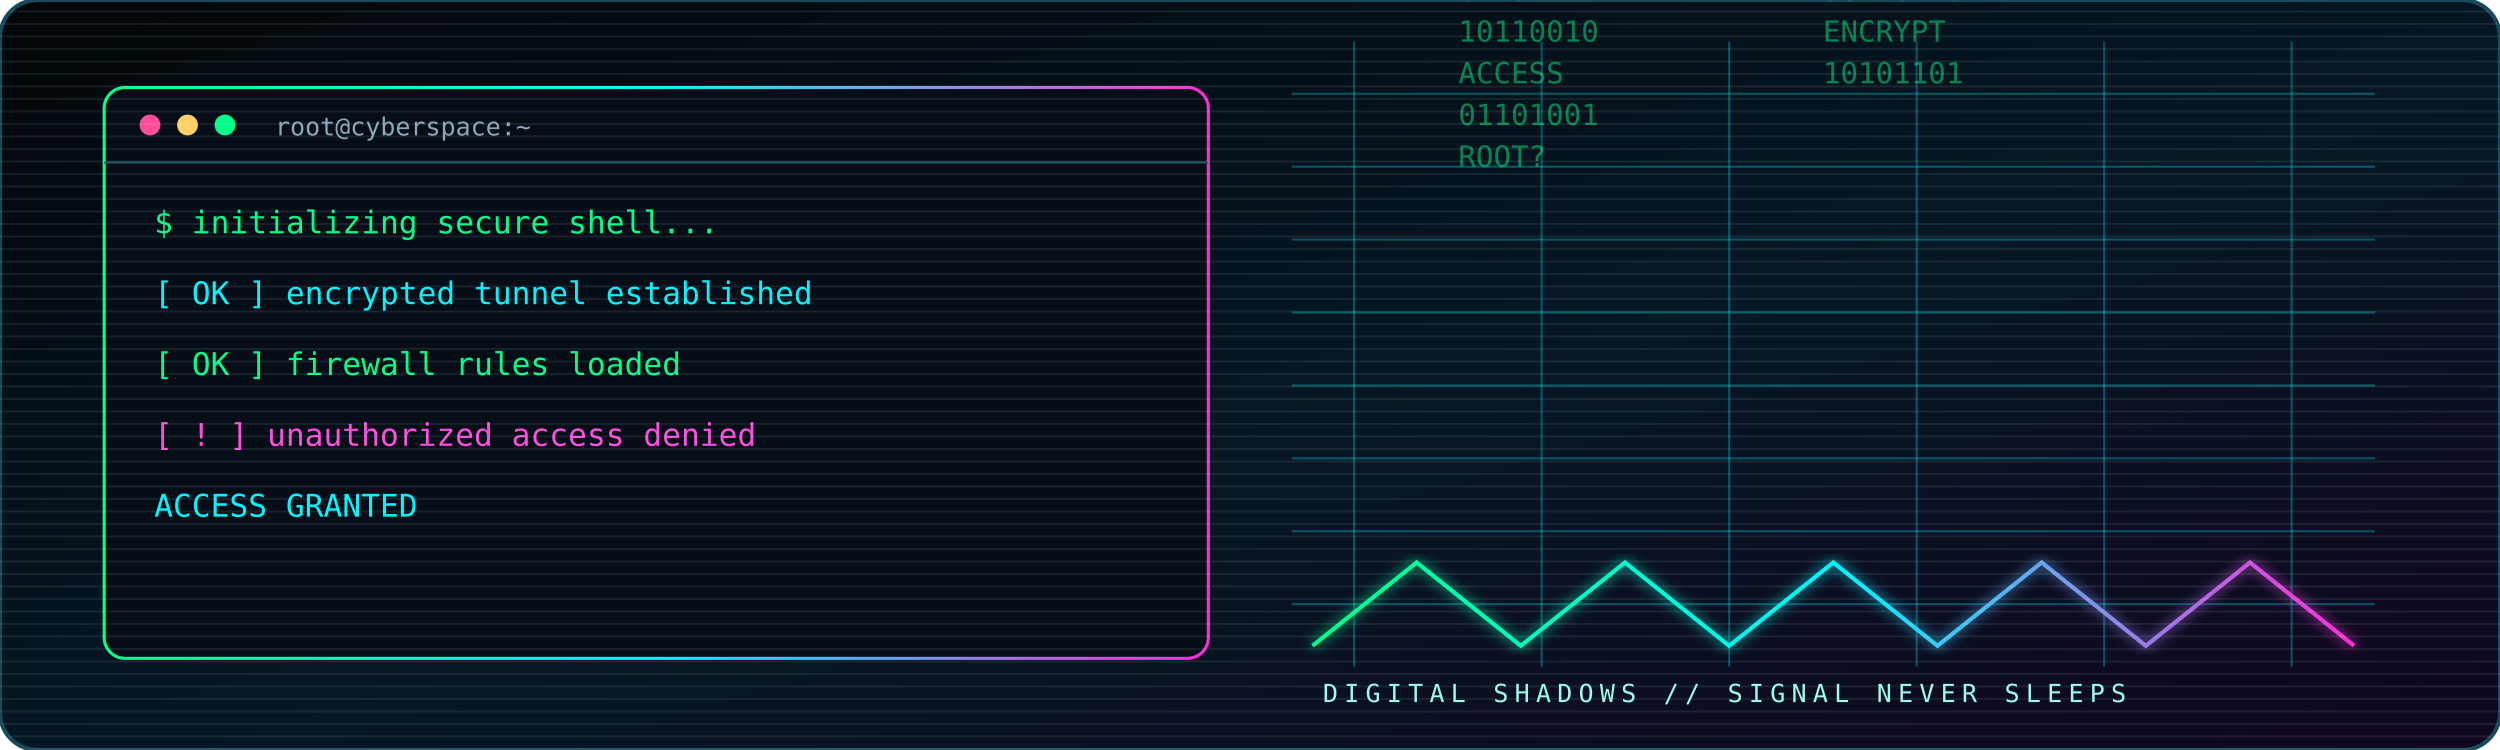
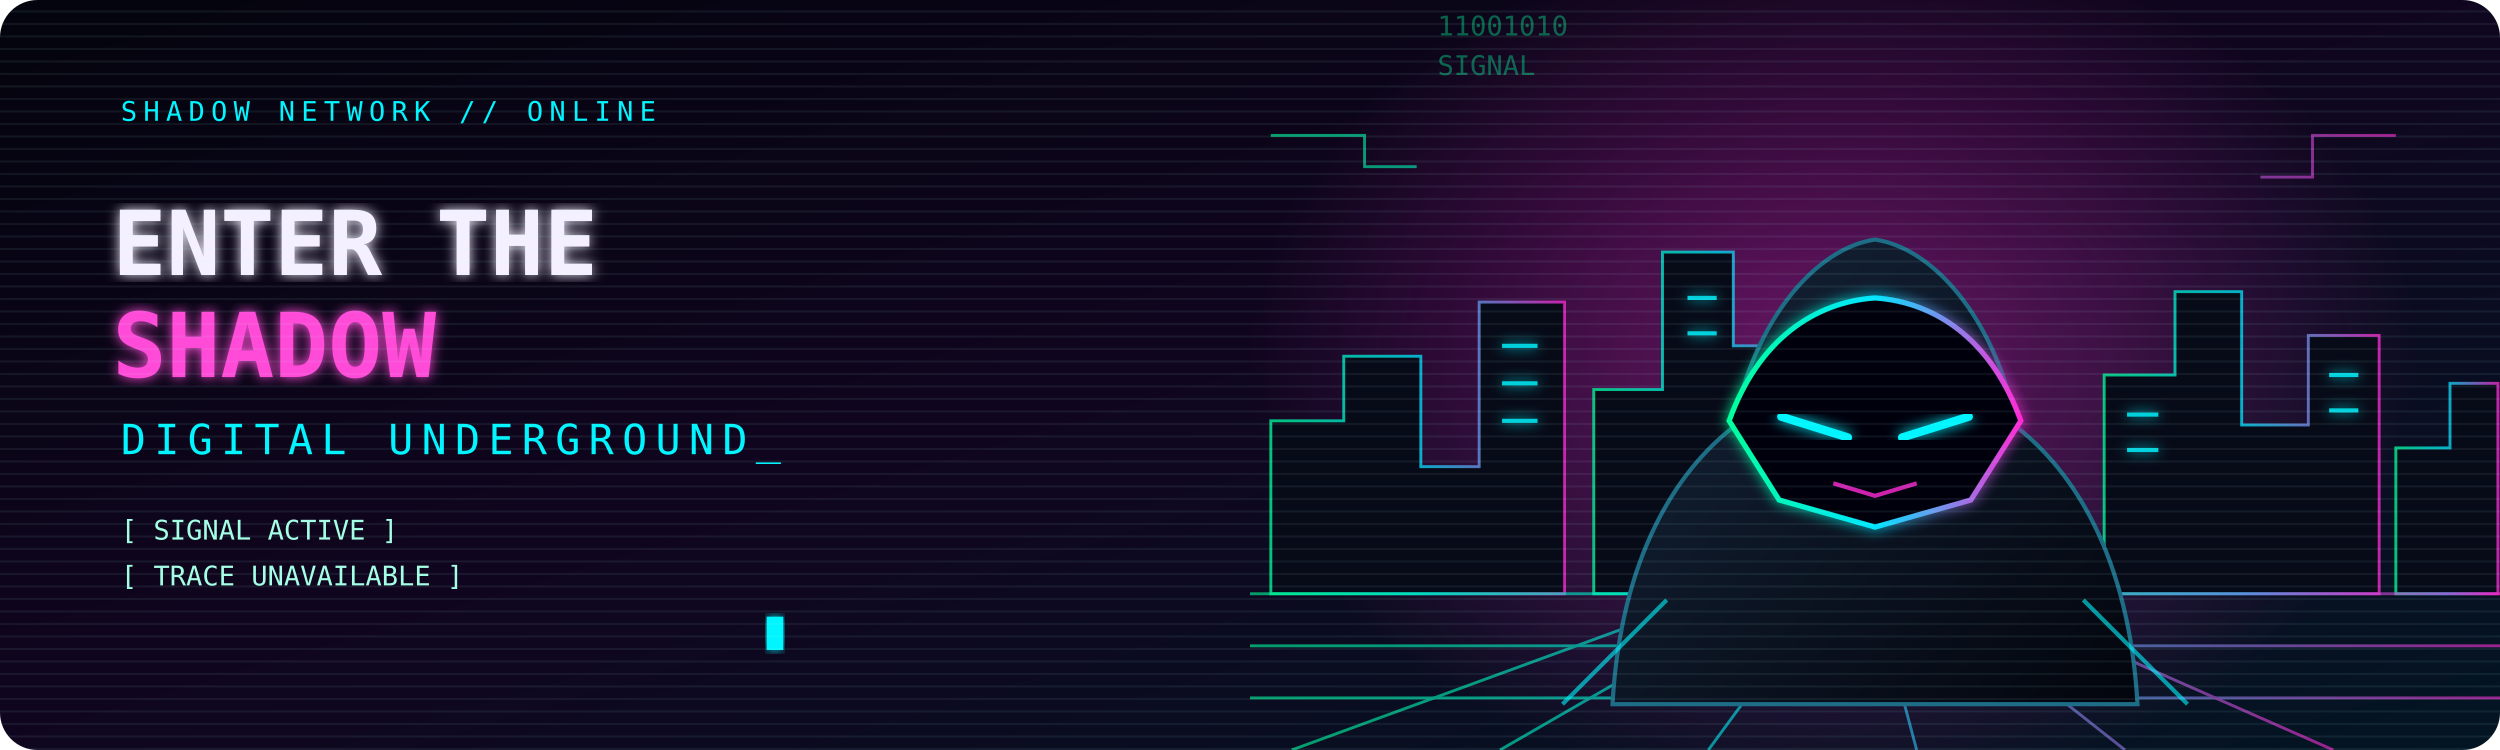
<svg xmlns="http://www.w3.org/2000/svg" width="1200" height="360" viewBox="0 0 1200 360" role="img" aria-labelledby="title desc">
  <defs>
    <linearGradient id="bg" x1="0" y1="0" x2="1" y2="1">
-       <stop offset="0%" stop-color="#020609" />
-       <stop offset="55%" stop-color="#061725" />
-       <stop offset="100%" stop-color="#10051f" />
+       <stop offset="0%" stop-color="#03040d" />
+       <stop offset="48%" stop-color="#10051f" />
+       <stop offset="100%" stop-color="#031522" />
    </linearGradient>
    <linearGradient id="neon" x1="0" y1="0" x2="1" y2="0">
-       <stop offset="0%" stop-color="#00ff88" />
-       <stop offset="50%" stop-color="#00f5ff" />
+       <stop offset="0%" stop-color="#00ff9d" />
+       <stop offset="50%" stop-color="#00e5ff" />
      <stop offset="100%" stop-color="#ff2bd6" />
    </linearGradient>
+     <linearGradient id="hood" x1="0" y1="0" x2="1" y2="1">
+       <stop offset="0%" stop-color="#15253a" />
+       <stop offset="100%" stop-color="#03050d" />
+     </linearGradient>
+     <radialGradient id="aura">
+       <stop offset="0%" stop-color="#ff2bd6" stop-opacity=".38" />
+       <stop offset="100%" stop-color="#ff2bd6" stop-opacity="0" />
+     </radialGradient>
+     <pattern id="scan" width="3" height="6" patternUnits="userSpaceOnUse">
+       <path d="M0 5.5H3" stroke="#b8fff4" stroke-opacity=".07" />
+     </pattern>
    <filter id="glow">
-       <feGaussianBlur stdDeviation="3" result="b" />
+       <feGaussianBlur stdDeviation="3" result="blur" />
      <feMerge>
-         <feMergeNode in="b" />
+         <feMergeNode in="blur" />
        <feMergeNode in="SourceGraphic" />
      </feMerge>
    </filter>
-     <pattern id="scan" width="3" height="6" patternUnits="userSpaceOnUse">
-       <path d="M0 5.5H3" stroke="#d8fff3" stroke-opacity=".08" />
-     </pattern>
  </defs>
-   <rect width="1200" height="360" rx="18" fill="url(#bg)" stroke="#174b5b" stroke-width="2" />
-   <g opacity=".48" fill="#00ff88" font-family="monospace" font-size="14">
-     <text x="700" y="-20">01010110<tspan x="700" dy="20">0xA31F</tspan>
-       <tspan x="700" dy="20">10110010</tspan>
-       <tspan x="700" dy="20">ACCESS</tspan>
-       <tspan x="700" dy="20">01101001</tspan>
-       <tspan x="700" dy="20">ROOT?</tspan>
-       <animateTransform attributeName="transform" type="translate" from="0 -100" to="0 410" dur="8s" repeatCount="indefinite" />
+   <rect width="1200" height="360" rx="18" fill="url(#bg)" />
+   <ellipse cx="880" cy="175" rx="280" ry="210" fill="url(#aura)" />
+   <g opacity=".38" fill="#00ff9d" font-family="monospace" font-size="13">
+     <text x="690" y="-40">01011010<tspan x="690" dy="19">10100101</tspan>
+       <tspan x="690" dy="19">0xA31F</tspan>
+       <tspan x="690" dy="19">11001010</tspan>
+       <tspan x="690" dy="19">SIGNAL</tspan>
+       <animateTransform attributeName="transform" type="translate" from="0 -50" to="0 460" dur="8s" repeatCount="indefinite" />
    </text>
-     <text x="780" y="-120">10110101<tspan x="780" dy="20">01001010</tspan>
-       <tspan x="780" dy="20">NODE_07</tspan>
-       <tspan x="780" dy="20">11001010</tspan>
-       <tspan x="780" dy="20">01101001</tspan>
-       <tspan x="780" dy="20">0xFF02</tspan>
+     <text x="760" y="-150">10110010<tspan x="760" dy="19">ACCESS</tspan>
+       <tspan x="760" dy="19">00101101</tspan>
+       <tspan x="760" dy="19">0xFF02</tspan>
+       <tspan x="760" dy="19">TRACE_OFF</tspan>
      <animateTransform attributeName="transform" type="translate" from="0 -80" to="0 500" dur="11s" repeatCount="indefinite" />
    </text>
-     <text x="875" y="-60">11010001<tspan x="875" dy="20">01011010</tspan>
-       <tspan x="875" dy="20">TRACE_OFF</tspan>
-       <tspan x="875" dy="20">00110110</tspan>
-       <tspan x="875" dy="20">ENCRYPT</tspan>
-       <tspan x="875" dy="20">10101101</tspan>
-       <animateTransform attributeName="transform" type="translate" from="0 -140" to="0 470" dur="9s" repeatCount="indefinite" />
-     </text>
-     <text x="1110" y="-150">01011011<tspan x="1110" dy="20">10101010</tspan>
-       <tspan x="1110" dy="20">0xC0DE</tspan>
-       <tspan x="1110" dy="20">01010101</tspan>
-       <tspan x="1110" dy="20">SIGNAL</tspan>
-       <animateTransform attributeName="transform" type="translate" from="0 -100" to="0 490" dur="7s" repeatCount="indefinite" />
+     <text x="1125" y="-90">11010001<tspan x="1125" dy="19">01011010</tspan>
+       <tspan x="1125" dy="19">ENCRYPT</tspan>
+       <tspan x="1125" dy="19">10101101</tspan>
+       <animateTransform attributeName="transform" type="translate" from="0 -70" to="0 470" dur="9s" repeatCount="indefinite" />
    </text>
  </g>
-   <g stroke="#00f5ff" stroke-opacity=".3" fill="none">
-     <path d="M620 45H1140M620 80H1140M620 115H1140M620 150H1140M620 185H1140M620 220H1140M620 255H1140M620 290H1140" />
-     <path d="M650 20V320M740 20V320M830 20V320M920 20V320M1010 20V320M1100 20V320" />
+   <g fill="#070a17" stroke="url(#neon)" stroke-opacity=".75" stroke-width="1.4">
+     <path d="M610 285V202H645V171H682V224H710V145H751V285Z" />
+     <path d="M765 285V187H798V121H832V166H860V205H886V285Z" />
+     <path d="M1010 285V180H1044V140H1076V204H1108V161H1142V285Z" />
+     <path d="M1150 285V215H1176V184H1199V285Z" />
  </g>
-   <g>
-     <rect x="50" y="42" width="530" height="274" rx="10" fill="#050d17" stroke="url(#neon)" stroke-width="1.5" />
-     <path d="M50 78H580" stroke="#1c5362" />
-     <circle cx="72" cy="60" r="5" fill="#ff4d9d" />
-     <circle cx="90" cy="60" r="5" fill="#ffd166" />
-     <circle cx="108" cy="60" r="5" fill="#00ff88" />
-     <text x="132" y="65" font-family="monospace" font-size="12" fill="#8ba8bb">root@cyberspace:~</text>
-     <g font-family="monospace" font-size="15">
-       <text x="74" y="112" fill="#00ff88">$ initializing secure shell...<animate attributeName="opacity" values="1;0.35;1" dur="2.8s" repeatCount="indefinite" />
-       </text>
-       <text x="74" y="146" fill="#00f5ff">[ OK ] encrypted tunnel established</text>
-       <text x="74" y="180" fill="#00ff88">[ OK ] firewall rules loaded</text>
-       <text x="74" y="214" fill="#ff4de1">[ ! ] unauthorized access denied</text>
-       <text x="74" y="248" fill="#00f5ff">ACCESS GRANTED<span fill="#00ff88"> _<animate attributeName="opacity" values="1;0;1" dur="1s" repeatCount="indefinite" />
-         </span>
-       </text>
-     </g>
-     <path d="M74 272H340" stroke="url(#neon)" stroke-width="2" filter="url(#glow)" />
+   <g stroke="#00f5ff" stroke-width="2" opacity=".85" filter="url(#glow)">
+     <path d="M721 166H738M721 184H738M721 202H738M810 143H824M810 160H824M1021 199H1036M1021 216H1036M1118 180H1132M1118 197H1132" />
  </g>
-   <g fill="none" stroke="url(#neon)" stroke-width="2" filter="url(#glow)">
-     <path d="M630 310L680 270L730 310L780 270L830 310L880 270L930 310L980 270L1030 310L1080 270L1130 310" />
+   <g fill="none" stroke="url(#neon)" stroke-width="1.4" opacity=".6">
+     <path d="M600 285H1200M600 310H1200M600 335H1200" />
+     <path d="M620 360L825 285M720 360L850 285M820 360L875 285M920 360L900 285M1020 360L925 285M1120 360L950 285" />
+     <path d="M610 65H655V80H680M1150 65H1110V85H1085" />
  </g>
+   <g transform="translate(900 198)">
+     <path d="M-126 140C-122 69-95 28-68 7C-58-45-28-79 0-83C28-79 58-45 68 7C95 28 122 69 126 140Z" fill="url(#hood)" stroke="#1d6d86" stroke-width="2" />
+     <path d="M-70 4C-56-35-29-53 0-55C29-53 56-35 70 4L46 42L0 55L-46 42Z" fill="#03060f" stroke="url(#neon)" stroke-width="2.5" filter="url(#glow)" />
+     <path d="M-45 2L-13 12M13 12L45 2" stroke="#00f5ff" stroke-width="4" stroke-linecap="round" filter="url(#glow)" />
+     <path d="M-20 34L0 40L20 34" fill="none" stroke="#ff2bd6" stroke-width="2" opacity=".8" />
+     <path d="M-100 90L-150 140M100 90L150 140" stroke="#00f5ff" stroke-opacity=".6" stroke-width="2" />
+   </g>
+   <g font-family="monospace">
+     <text x="58" y="58" font-size="13" letter-spacing="3" fill="#00f5ff">SHADOW NETWORK // ONLINE</text>
+     <text x="54" y="132" font-size="43" font-weight="700" fill="#f5f0ff" filter="url(#glow)">ENTER THE</text>
+     <text x="54" y="181" font-size="43" font-weight="700" fill="#ff4bd8" filter="url(#glow)">SHADOW</text>
+     <text x="58" y="218" font-size="20" letter-spacing="4" fill="#00f5ff">DIGITAL UNDERGROUND_</text>
+     <text x="58" y="259" font-size="13" fill="#a4ffe5">[ SIGNAL ACTIVE ]</text>
+     <text x="58" y="281" font-size="13" fill="#a4ffe5">[ TRACE UNAVAILABLE ]</text>
+   </g>
+   <path d="M58 304H360" stroke="url(#neon)" stroke-width="3" filter="url(#glow)" />
+   <rect x="368" y="296" width="8" height="16" fill="#00f5ff" filter="url(#glow)" />
  <rect width="1200" height="360" rx="18" fill="url(#scan)" />
-   <text x="635" y="337" font-family="monospace" font-size="12" letter-spacing="3" fill="#9cfde9">DIGITAL SHADOWS // SIGNAL NEVER SLEEPS</text>
</svg>
